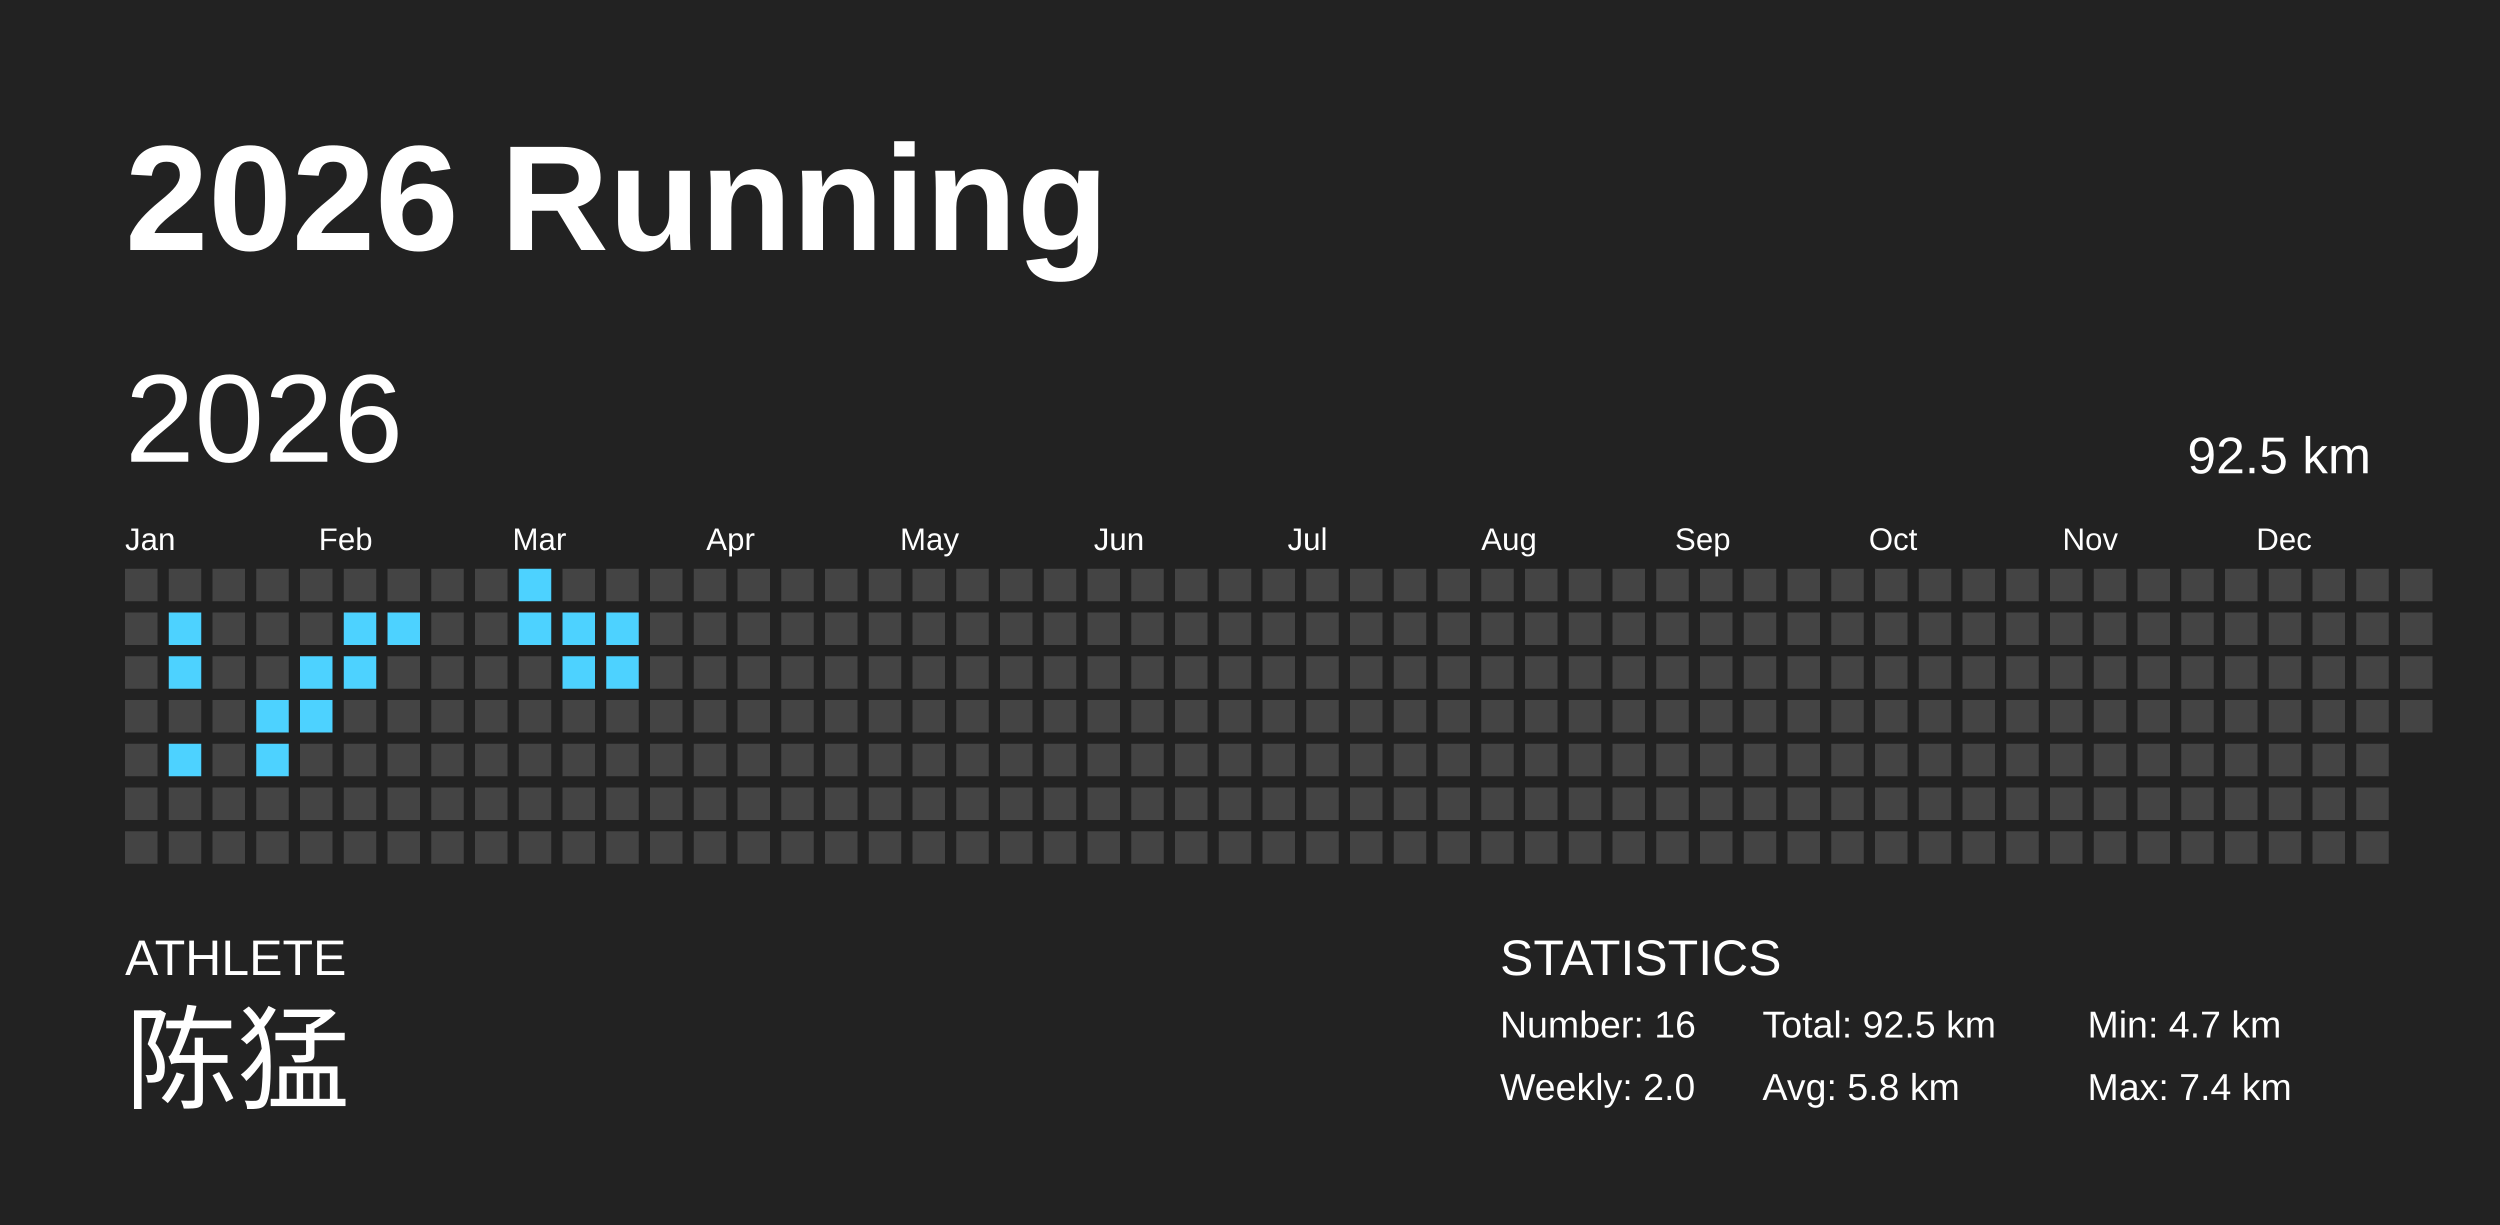
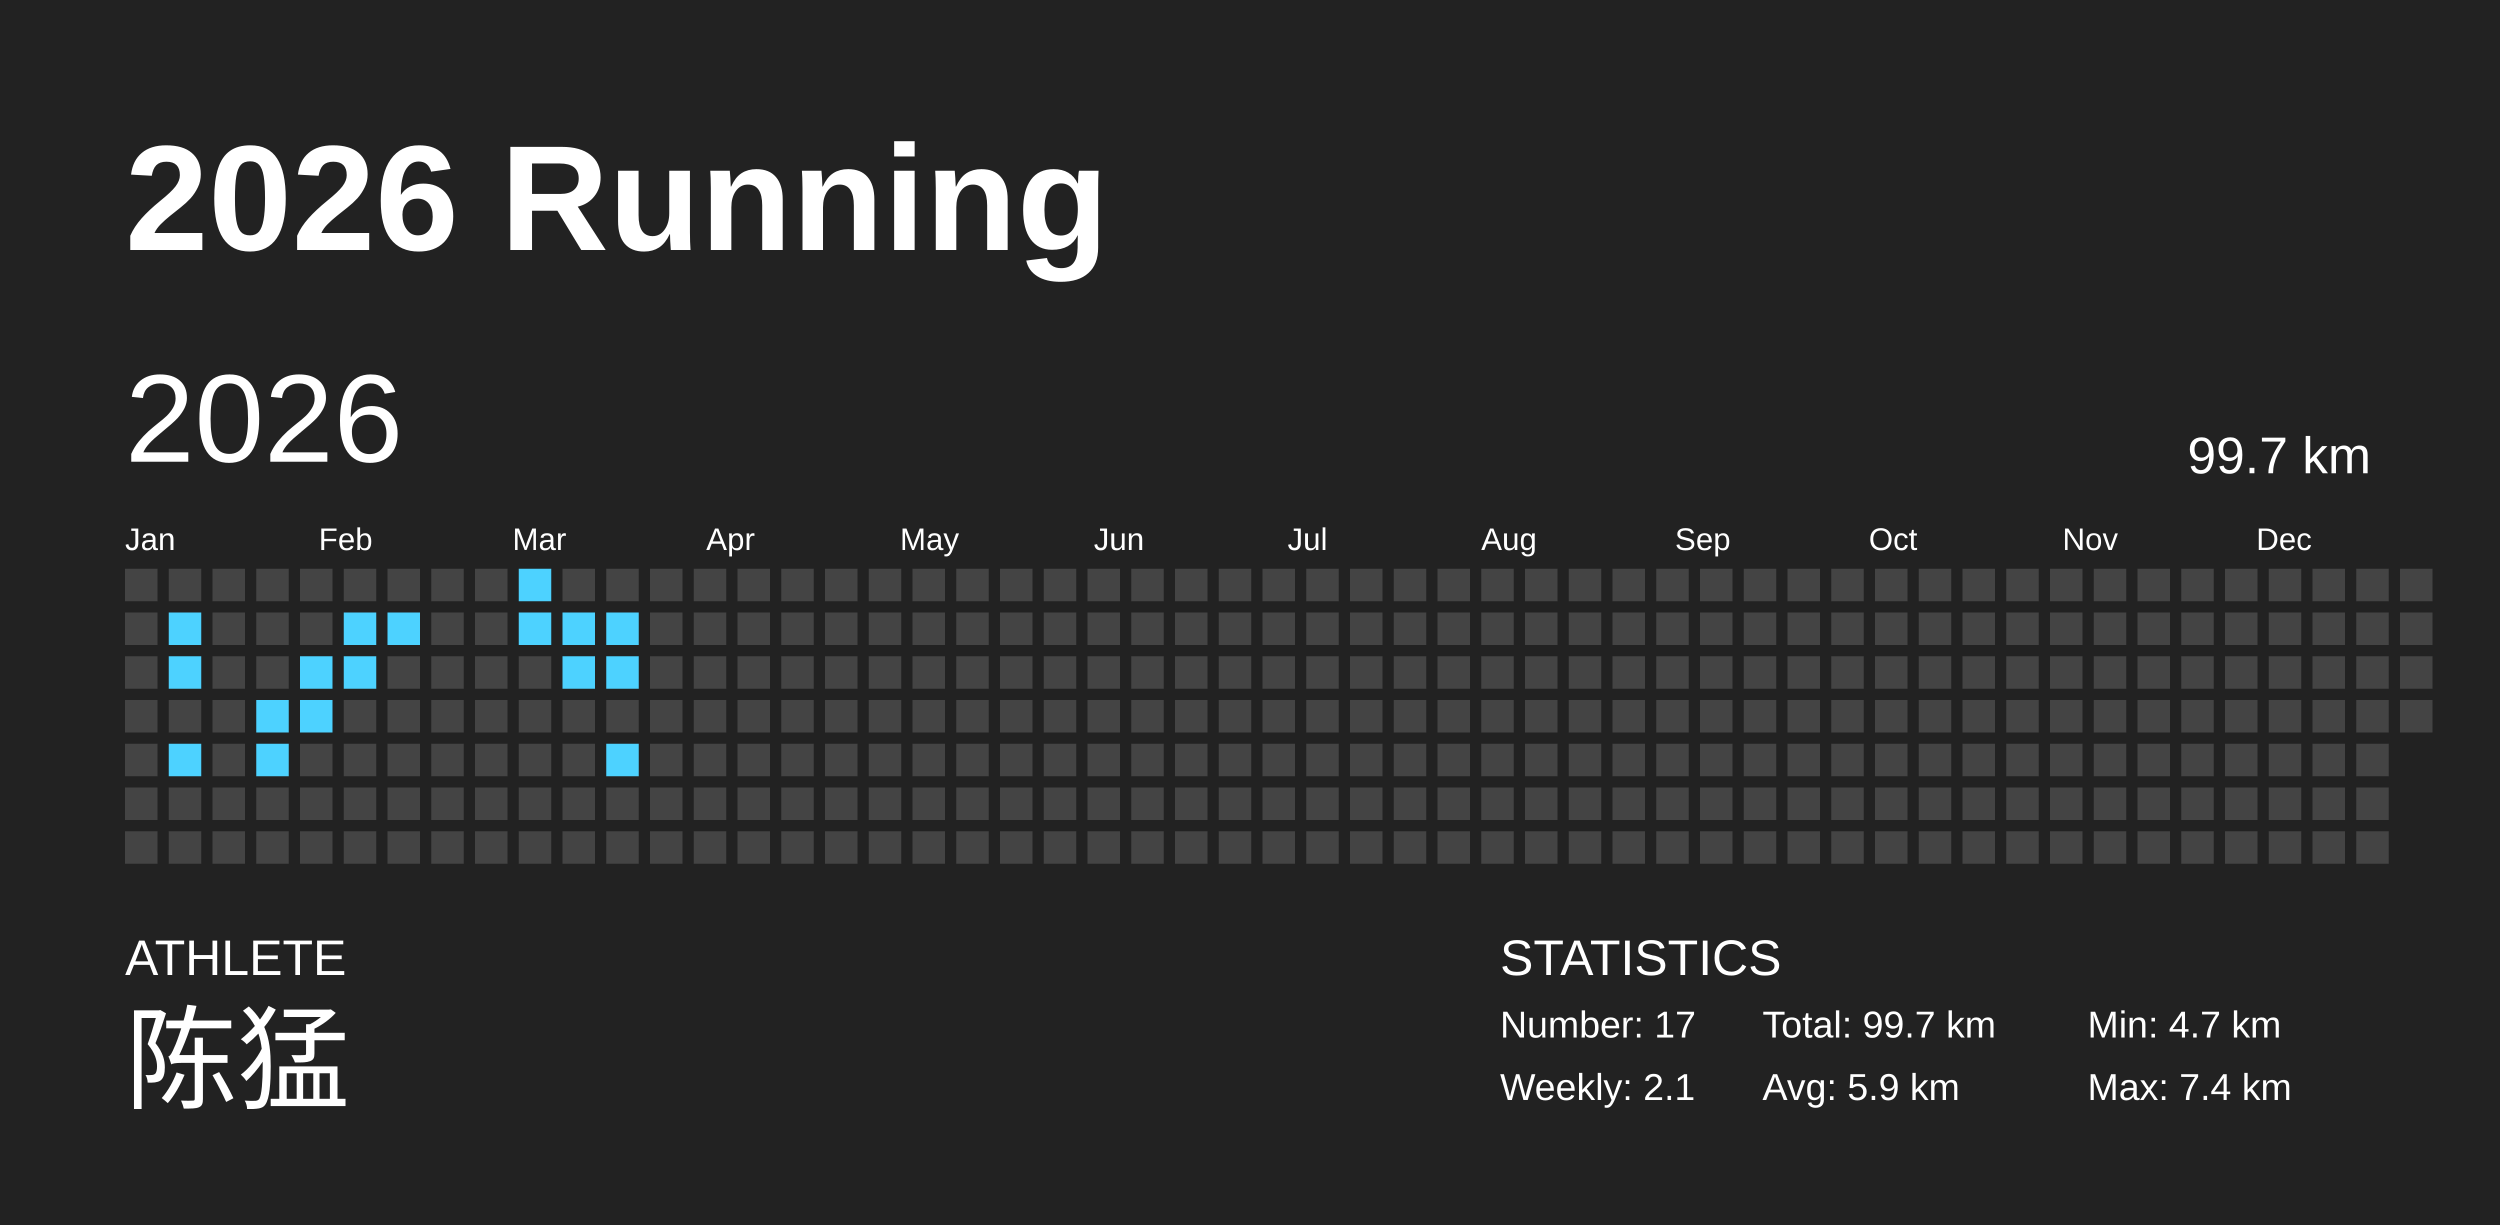
<svg xmlns="http://www.w3.org/2000/svg" baseProfile="full" height="98mm" version="1.1" viewBox="0,0,200,98" width="200mm">
  <defs />
  <rect fill="#222222" height="98" width="200" x="0" y="0" />
  <text fill="#FFFFFF" style="font-size:12px; font-family:Arial; font-weight:bold;" x="10" y="20">2026 Running</text>
  <text fill="#FFFFFF" style="font-size:4px; font-family:Arial" x="10" y="78">ATHLETE</text>
  <text fill="#FFFFFF" style="font-size:9px; font-family:Arial" x="10" y="88">陈猛</text>
  <text fill="#FFFFFF" style="font-size:4px; font-family:Arial" x="120" y="78">STATISTICS</text>
-   <text fill="#FFFFFF" style="font-size:3px; font-family:Arial" x="120" y="83">Number: 16</text>
-   <text fill="#FFFFFF" style="font-size:3px; font-family:Arial" x="120" y="88">Weekly: 2.0</text>
-   <text fill="#FFFFFF" style="font-size:3px; font-family:Arial" x="141" y="83">Total: 92.5 km</text>
-   <text fill="#FFFFFF" style="font-size:3px; font-family:Arial" x="141" y="88">Avg: 5.8 km</text>
+   <text fill="#FFFFFF" style="font-size:3px; font-family:Arial" x="120" y="83">Number: 17</text>
+   <text fill="#FFFFFF" style="font-size:3px; font-family:Arial" x="120" y="88">Weekly: 2.1</text>
+   <text fill="#FFFFFF" style="font-size:3px; font-family:Arial" x="141" y="83">Total: 99.7 km</text>
+   <text fill="#FFFFFF" style="font-size:3px; font-family:Arial" x="141" y="88">Avg: 5.9 km</text>
  <text fill="#FFFFFF" style="font-size:3px; font-family:Arial" x="167" y="83">Min: 4.7 km</text>
  <text fill="#FFFFFF" style="font-size:3px; font-family:Arial" x="167" y="88">Max: 7.4 km</text>
  <text dominant-baseline="hanging" fill="#FFFFFF" style="font-size:10.0px; font-family:Arial;" x="10" y="30">2026</text>
-   <text dominant-baseline="hanging" fill="#FFFFFF" style="font-size:4.125px; font-family:Arial;" x="175" y="35">92.5 km</text>
+   <text dominant-baseline="hanging" fill="#FFFFFF" style="font-size:4.125px; font-family:Arial;" x="175" y="35">99.7 km</text>
  <text fill="#FFFFFF" style="font-size:2.5px; font-family:Arial" x="10.0" y="44">Jan</text>
  <text fill="#FFFFFF" style="font-size:2.5px; font-family:Arial" x="25.5" y="44">Feb</text>
  <text fill="#FFFFFF" style="font-size:2.5px; font-family:Arial" x="41.0" y="44">Mar</text>
  <text fill="#FFFFFF" style="font-size:2.5px; font-family:Arial" x="56.5" y="44">Apr</text>
  <text fill="#FFFFFF" style="font-size:2.5px; font-family:Arial" x="72.0" y="44">May</text>
  <text fill="#FFFFFF" style="font-size:2.5px; font-family:Arial" x="87.5" y="44">Jun</text>
  <text fill="#FFFFFF" style="font-size:2.5px; font-family:Arial" x="103.0" y="44">Jul</text>
  <text fill="#FFFFFF" style="font-size:2.5px; font-family:Arial" x="118.5" y="44">Aug</text>
  <text fill="#FFFFFF" style="font-size:2.5px; font-family:Arial" x="134.0" y="44">Sep</text>
  <text fill="#FFFFFF" style="font-size:2.5px; font-family:Arial" x="149.5" y="44">Oct</text>
  <text fill="#FFFFFF" style="font-size:2.5px; font-family:Arial" x="165.0" y="44">Nov</text>
  <text fill="#FFFFFF" style="font-size:2.5px; font-family:Arial" x="180.5" y="44">Dec</text>
  <rect fill="#444444" height="2.6" width="2.6" x="10.0" y="45.5" />
  <rect fill="#444444" height="2.6" width="2.6" x="10.0" y="49.0" />
  <rect fill="#444444" height="2.6" width="2.6" x="10.0" y="52.5" />
  <rect fill="#444444" height="2.6" width="2.6" x="10.0" y="56.0" />
  <rect fill="#444444" height="2.6" width="2.6" x="10.0" y="59.5" />
  <rect fill="#444444" height="2.6" width="2.6" x="10.0" y="63.0" />
  <rect fill="#444444" height="2.6" width="2.6" x="10.0" y="66.5" />
  <rect fill="#444444" height="2.6" width="2.6" x="13.5" y="45.5" />
  <rect fill="#4dd2ff" height="2.6" width="2.6" x="13.5" y="49.0" />
  <rect fill="#4dd2ff" height="2.6" width="2.6" x="13.5" y="52.5" />
  <rect fill="#444444" height="2.6" width="2.6" x="13.5" y="56.0" />
  <rect fill="#4dd2ff" height="2.6" width="2.6" x="13.5" y="59.5" />
  <rect fill="#444444" height="2.6" width="2.6" x="13.5" y="63.0" />
  <rect fill="#444444" height="2.6" width="2.6" x="13.5" y="66.5" />
  <rect fill="#444444" height="2.6" width="2.6" x="17.0" y="45.5" />
  <rect fill="#444444" height="2.6" width="2.6" x="17.0" y="49.0" />
  <rect fill="#444444" height="2.6" width="2.6" x="17.0" y="52.5" />
  <rect fill="#444444" height="2.6" width="2.6" x="17.0" y="56.0" />
  <rect fill="#444444" height="2.6" width="2.6" x="17.0" y="59.5" />
  <rect fill="#444444" height="2.6" width="2.6" x="17.0" y="63.0" />
  <rect fill="#444444" height="2.6" width="2.6" x="17.0" y="66.5" />
  <rect fill="#444444" height="2.6" width="2.6" x="20.5" y="45.5" />
  <rect fill="#444444" height="2.6" width="2.6" x="20.5" y="49.0" />
  <rect fill="#444444" height="2.6" width="2.6" x="20.5" y="52.5" />
  <rect fill="#4dd2ff" height="2.6" width="2.6" x="20.5" y="56.0" />
  <rect fill="#4dd2ff" height="2.6" width="2.6" x="20.5" y="59.5" />
  <rect fill="#444444" height="2.6" width="2.6" x="20.5" y="63.0" />
  <rect fill="#444444" height="2.6" width="2.6" x="20.5" y="66.5" />
  <rect fill="#444444" height="2.6" width="2.6" x="24.0" y="45.5" />
  <rect fill="#444444" height="2.6" width="2.6" x="24.0" y="49.0" />
  <rect fill="#4dd2ff" height="2.6" width="2.6" x="24.0" y="52.5" />
  <rect fill="#4dd2ff" height="2.6" width="2.6" x="24.0" y="56.0" />
  <rect fill="#444444" height="2.6" width="2.6" x="24.0" y="59.5" />
  <rect fill="#444444" height="2.6" width="2.6" x="24.0" y="63.0" />
  <rect fill="#444444" height="2.6" width="2.6" x="24.0" y="66.5" />
  <rect fill="#444444" height="2.6" width="2.6" x="27.5" y="45.5" />
  <rect fill="#4dd2ff" height="2.6" width="2.6" x="27.5" y="49.0" />
  <rect fill="#4dd2ff" height="2.6" width="2.6" x="27.5" y="52.5" />
  <rect fill="#444444" height="2.6" width="2.6" x="27.5" y="56.0" />
  <rect fill="#444444" height="2.6" width="2.6" x="27.5" y="59.5" />
  <rect fill="#444444" height="2.6" width="2.6" x="27.5" y="63.0" />
  <rect fill="#444444" height="2.6" width="2.6" x="27.5" y="66.5" />
  <rect fill="#444444" height="2.6" width="2.6" x="31.0" y="45.5" />
  <rect fill="#4dd2ff" height="2.6" width="2.6" x="31.0" y="49.0" />
  <rect fill="#444444" height="2.6" width="2.6" x="31.0" y="52.5" />
  <rect fill="#444444" height="2.6" width="2.6" x="31.0" y="56.0" />
  <rect fill="#444444" height="2.6" width="2.6" x="31.0" y="59.5" />
  <rect fill="#444444" height="2.6" width="2.6" x="31.0" y="63.0" />
  <rect fill="#444444" height="2.6" width="2.6" x="31.0" y="66.5" />
  <rect fill="#444444" height="2.6" width="2.6" x="34.5" y="45.5" />
  <rect fill="#444444" height="2.6" width="2.6" x="34.5" y="49.0" />
  <rect fill="#444444" height="2.6" width="2.6" x="34.5" y="52.5" />
  <rect fill="#444444" height="2.6" width="2.6" x="34.5" y="56.0" />
  <rect fill="#444444" height="2.6" width="2.6" x="34.5" y="59.5" />
  <rect fill="#444444" height="2.6" width="2.6" x="34.5" y="63.0" />
  <rect fill="#444444" height="2.6" width="2.6" x="34.5" y="66.5" />
  <rect fill="#444444" height="2.6" width="2.6" x="38.0" y="45.5" />
  <rect fill="#444444" height="2.6" width="2.6" x="38.0" y="49.0" />
  <rect fill="#444444" height="2.6" width="2.6" x="38.0" y="52.5" />
  <rect fill="#444444" height="2.6" width="2.6" x="38.0" y="56.0" />
  <rect fill="#444444" height="2.6" width="2.6" x="38.0" y="59.5" />
  <rect fill="#444444" height="2.6" width="2.6" x="38.0" y="63.0" />
  <rect fill="#444444" height="2.6" width="2.6" x="38.0" y="66.5" />
  <rect fill="#4dd2ff" height="2.6" width="2.6" x="41.5" y="45.5" />
  <rect fill="#4dd2ff" height="2.6" width="2.6" x="41.5" y="49.0" />
  <rect fill="#444444" height="2.6" width="2.6" x="41.5" y="52.5" />
  <rect fill="#444444" height="2.6" width="2.6" x="41.5" y="56.0" />
  <rect fill="#444444" height="2.6" width="2.6" x="41.5" y="59.5" />
  <rect fill="#444444" height="2.6" width="2.6" x="41.5" y="63.0" />
  <rect fill="#444444" height="2.6" width="2.6" x="41.5" y="66.5" />
  <rect fill="#444444" height="2.6" width="2.6" x="45.0" y="45.5" />
  <rect fill="#4dd2ff" height="2.6" width="2.6" x="45.0" y="49.0" />
  <rect fill="#4dd2ff" height="2.6" width="2.6" x="45.0" y="52.5" />
  <rect fill="#444444" height="2.6" width="2.6" x="45.0" y="56.0" />
  <rect fill="#444444" height="2.6" width="2.6" x="45.0" y="59.5" />
  <rect fill="#444444" height="2.6" width="2.6" x="45.0" y="63.0" />
  <rect fill="#444444" height="2.6" width="2.6" x="45.0" y="66.5" />
  <rect fill="#444444" height="2.6" width="2.6" x="48.5" y="45.5" />
  <rect fill="#4dd2ff" height="2.6" width="2.6" x="48.5" y="49.0" />
  <rect fill="#4dd2ff" height="2.6" width="2.6" x="48.5" y="52.5" />
  <rect fill="#444444" height="2.6" width="2.6" x="48.5" y="56.0" />
-   <rect fill="#444444" height="2.6" width="2.6" x="48.5" y="59.5" />
+   <rect fill="#4dd2ff" height="2.6" width="2.6" x="48.5" y="59.5" />
  <rect fill="#444444" height="2.6" width="2.6" x="48.5" y="63.0" />
  <rect fill="#444444" height="2.6" width="2.6" x="48.5" y="66.5" />
  <rect fill="#444444" height="2.6" width="2.6" x="52.0" y="45.5" />
  <rect fill="#444444" height="2.6" width="2.6" x="52.0" y="49.0" />
  <rect fill="#444444" height="2.6" width="2.6" x="52.0" y="52.5" />
  <rect fill="#444444" height="2.6" width="2.6" x="52.0" y="56.0" />
  <rect fill="#444444" height="2.6" width="2.6" x="52.0" y="59.5" />
  <rect fill="#444444" height="2.6" width="2.6" x="52.0" y="63.0" />
  <rect fill="#444444" height="2.6" width="2.6" x="52.0" y="66.5" />
  <rect fill="#444444" height="2.6" width="2.6" x="55.5" y="45.5" />
  <rect fill="#444444" height="2.6" width="2.6" x="55.5" y="49.0" />
  <rect fill="#444444" height="2.6" width="2.6" x="55.5" y="52.5" />
  <rect fill="#444444" height="2.6" width="2.6" x="55.5" y="56.0" />
  <rect fill="#444444" height="2.6" width="2.6" x="55.5" y="59.5" />
  <rect fill="#444444" height="2.6" width="2.6" x="55.5" y="63.0" />
  <rect fill="#444444" height="2.6" width="2.6" x="55.5" y="66.5" />
  <rect fill="#444444" height="2.6" width="2.6" x="59.0" y="45.5" />
  <rect fill="#444444" height="2.6" width="2.6" x="59.0" y="49.0" />
  <rect fill="#444444" height="2.6" width="2.6" x="59.0" y="52.5" />
  <rect fill="#444444" height="2.6" width="2.6" x="59.0" y="56.0" />
  <rect fill="#444444" height="2.6" width="2.6" x="59.0" y="59.5" />
  <rect fill="#444444" height="2.6" width="2.6" x="59.0" y="63.0" />
  <rect fill="#444444" height="2.6" width="2.6" x="59.0" y="66.5" />
  <rect fill="#444444" height="2.6" width="2.6" x="62.5" y="45.5" />
  <rect fill="#444444" height="2.6" width="2.6" x="62.5" y="49.0" />
  <rect fill="#444444" height="2.6" width="2.6" x="62.5" y="52.5" />
  <rect fill="#444444" height="2.6" width="2.6" x="62.5" y="56.0" />
  <rect fill="#444444" height="2.6" width="2.6" x="62.5" y="59.5" />
  <rect fill="#444444" height="2.6" width="2.6" x="62.5" y="63.0" />
  <rect fill="#444444" height="2.6" width="2.6" x="62.5" y="66.5" />
  <rect fill="#444444" height="2.6" width="2.6" x="66.0" y="45.5" />
  <rect fill="#444444" height="2.6" width="2.6" x="66.0" y="49.0" />
  <rect fill="#444444" height="2.6" width="2.6" x="66.0" y="52.5" />
  <rect fill="#444444" height="2.6" width="2.6" x="66.0" y="56.0" />
  <rect fill="#444444" height="2.6" width="2.6" x="66.0" y="59.5" />
  <rect fill="#444444" height="2.6" width="2.6" x="66.0" y="63.0" />
  <rect fill="#444444" height="2.6" width="2.6" x="66.0" y="66.5" />
  <rect fill="#444444" height="2.6" width="2.6" x="69.5" y="45.5" />
  <rect fill="#444444" height="2.6" width="2.6" x="69.5" y="49.0" />
  <rect fill="#444444" height="2.6" width="2.6" x="69.5" y="52.5" />
  <rect fill="#444444" height="2.6" width="2.6" x="69.5" y="56.0" />
  <rect fill="#444444" height="2.6" width="2.6" x="69.5" y="59.5" />
  <rect fill="#444444" height="2.6" width="2.6" x="69.5" y="63.0" />
  <rect fill="#444444" height="2.6" width="2.6" x="69.5" y="66.5" />
  <rect fill="#444444" height="2.6" width="2.6" x="73.0" y="45.5" />
  <rect fill="#444444" height="2.6" width="2.6" x="73.0" y="49.0" />
  <rect fill="#444444" height="2.6" width="2.6" x="73.0" y="52.5" />
  <rect fill="#444444" height="2.6" width="2.6" x="73.0" y="56.0" />
  <rect fill="#444444" height="2.6" width="2.6" x="73.0" y="59.5" />
  <rect fill="#444444" height="2.6" width="2.6" x="73.0" y="63.0" />
  <rect fill="#444444" height="2.6" width="2.6" x="73.0" y="66.5" />
  <rect fill="#444444" height="2.6" width="2.6" x="76.5" y="45.5" />
  <rect fill="#444444" height="2.6" width="2.6" x="76.5" y="49.0" />
  <rect fill="#444444" height="2.6" width="2.6" x="76.5" y="52.5" />
  <rect fill="#444444" height="2.6" width="2.6" x="76.5" y="56.0" />
  <rect fill="#444444" height="2.6" width="2.6" x="76.5" y="59.5" />
  <rect fill="#444444" height="2.6" width="2.6" x="76.5" y="63.0" />
  <rect fill="#444444" height="2.6" width="2.6" x="76.5" y="66.5" />
  <rect fill="#444444" height="2.6" width="2.6" x="80.0" y="45.5" />
  <rect fill="#444444" height="2.6" width="2.6" x="80.0" y="49.0" />
  <rect fill="#444444" height="2.6" width="2.6" x="80.0" y="52.5" />
  <rect fill="#444444" height="2.6" width="2.6" x="80.0" y="56.0" />
  <rect fill="#444444" height="2.6" width="2.6" x="80.0" y="59.5" />
  <rect fill="#444444" height="2.6" width="2.6" x="80.0" y="63.0" />
  <rect fill="#444444" height="2.6" width="2.6" x="80.0" y="66.5" />
  <rect fill="#444444" height="2.6" width="2.6" x="83.5" y="45.5" />
  <rect fill="#444444" height="2.6" width="2.6" x="83.5" y="49.0" />
  <rect fill="#444444" height="2.6" width="2.6" x="83.5" y="52.5" />
  <rect fill="#444444" height="2.6" width="2.6" x="83.5" y="56.0" />
  <rect fill="#444444" height="2.6" width="2.6" x="83.5" y="59.5" />
  <rect fill="#444444" height="2.6" width="2.6" x="83.5" y="63.0" />
  <rect fill="#444444" height="2.6" width="2.6" x="83.5" y="66.5" />
  <rect fill="#444444" height="2.6" width="2.6" x="87.0" y="45.5" />
  <rect fill="#444444" height="2.6" width="2.6" x="87.0" y="49.0" />
  <rect fill="#444444" height="2.6" width="2.6" x="87.0" y="52.5" />
  <rect fill="#444444" height="2.6" width="2.6" x="87.0" y="56.0" />
  <rect fill="#444444" height="2.6" width="2.6" x="87.0" y="59.5" />
  <rect fill="#444444" height="2.6" width="2.6" x="87.0" y="63.0" />
  <rect fill="#444444" height="2.6" width="2.6" x="87.0" y="66.5" />
  <rect fill="#444444" height="2.6" width="2.6" x="90.5" y="45.5" />
  <rect fill="#444444" height="2.6" width="2.6" x="90.5" y="49.0" />
  <rect fill="#444444" height="2.6" width="2.6" x="90.5" y="52.5" />
  <rect fill="#444444" height="2.6" width="2.6" x="90.5" y="56.0" />
  <rect fill="#444444" height="2.6" width="2.6" x="90.5" y="59.5" />
  <rect fill="#444444" height="2.6" width="2.6" x="90.5" y="63.0" />
  <rect fill="#444444" height="2.6" width="2.6" x="90.5" y="66.5" />
  <rect fill="#444444" height="2.6" width="2.6" x="94.0" y="45.5" />
  <rect fill="#444444" height="2.6" width="2.6" x="94.0" y="49.0" />
  <rect fill="#444444" height="2.6" width="2.6" x="94.0" y="52.5" />
  <rect fill="#444444" height="2.6" width="2.6" x="94.0" y="56.0" />
  <rect fill="#444444" height="2.6" width="2.6" x="94.0" y="59.5" />
  <rect fill="#444444" height="2.6" width="2.6" x="94.0" y="63.0" />
  <rect fill="#444444" height="2.6" width="2.6" x="94.0" y="66.5" />
  <rect fill="#444444" height="2.6" width="2.6" x="97.5" y="45.5" />
  <rect fill="#444444" height="2.6" width="2.6" x="97.5" y="49.0" />
  <rect fill="#444444" height="2.6" width="2.6" x="97.5" y="52.5" />
  <rect fill="#444444" height="2.6" width="2.6" x="97.5" y="56.0" />
  <rect fill="#444444" height="2.6" width="2.6" x="97.5" y="59.5" />
  <rect fill="#444444" height="2.6" width="2.6" x="97.5" y="63.0" />
  <rect fill="#444444" height="2.6" width="2.6" x="97.5" y="66.5" />
  <rect fill="#444444" height="2.6" width="2.6" x="101.0" y="45.5" />
  <rect fill="#444444" height="2.6" width="2.6" x="101.0" y="49.0" />
  <rect fill="#444444" height="2.6" width="2.6" x="101.0" y="52.5" />
  <rect fill="#444444" height="2.6" width="2.6" x="101.0" y="56.0" />
  <rect fill="#444444" height="2.6" width="2.6" x="101.0" y="59.5" />
  <rect fill="#444444" height="2.6" width="2.6" x="101.0" y="63.0" />
  <rect fill="#444444" height="2.6" width="2.6" x="101.0" y="66.5" />
  <rect fill="#444444" height="2.6" width="2.6" x="104.5" y="45.5" />
  <rect fill="#444444" height="2.6" width="2.6" x="104.5" y="49.0" />
  <rect fill="#444444" height="2.6" width="2.6" x="104.5" y="52.5" />
  <rect fill="#444444" height="2.6" width="2.6" x="104.5" y="56.0" />
  <rect fill="#444444" height="2.6" width="2.6" x="104.5" y="59.5" />
  <rect fill="#444444" height="2.6" width="2.6" x="104.5" y="63.0" />
  <rect fill="#444444" height="2.6" width="2.6" x="104.5" y="66.5" />
  <rect fill="#444444" height="2.6" width="2.6" x="108.0" y="45.5" />
  <rect fill="#444444" height="2.6" width="2.6" x="108.0" y="49.0" />
  <rect fill="#444444" height="2.6" width="2.6" x="108.0" y="52.5" />
  <rect fill="#444444" height="2.6" width="2.6" x="108.0" y="56.0" />
  <rect fill="#444444" height="2.6" width="2.6" x="108.0" y="59.5" />
  <rect fill="#444444" height="2.6" width="2.6" x="108.0" y="63.0" />
  <rect fill="#444444" height="2.6" width="2.6" x="108.0" y="66.5" />
  <rect fill="#444444" height="2.6" width="2.6" x="111.5" y="45.5" />
  <rect fill="#444444" height="2.6" width="2.6" x="111.5" y="49.0" />
  <rect fill="#444444" height="2.6" width="2.6" x="111.5" y="52.5" />
  <rect fill="#444444" height="2.6" width="2.6" x="111.5" y="56.0" />
  <rect fill="#444444" height="2.6" width="2.6" x="111.5" y="59.5" />
  <rect fill="#444444" height="2.6" width="2.6" x="111.5" y="63.0" />
  <rect fill="#444444" height="2.6" width="2.6" x="111.5" y="66.5" />
  <rect fill="#444444" height="2.6" width="2.6" x="115.0" y="45.5" />
  <rect fill="#444444" height="2.6" width="2.6" x="115.0" y="49.0" />
  <rect fill="#444444" height="2.6" width="2.6" x="115.0" y="52.5" />
  <rect fill="#444444" height="2.6" width="2.6" x="115.0" y="56.0" />
  <rect fill="#444444" height="2.6" width="2.6" x="115.0" y="59.5" />
  <rect fill="#444444" height="2.6" width="2.6" x="115.0" y="63.0" />
  <rect fill="#444444" height="2.6" width="2.6" x="115.0" y="66.5" />
  <rect fill="#444444" height="2.6" width="2.6" x="118.5" y="45.5" />
  <rect fill="#444444" height="2.6" width="2.6" x="118.5" y="49.0" />
  <rect fill="#444444" height="2.6" width="2.6" x="118.5" y="52.5" />
  <rect fill="#444444" height="2.6" width="2.6" x="118.5" y="56.0" />
  <rect fill="#444444" height="2.6" width="2.6" x="118.5" y="59.5" />
  <rect fill="#444444" height="2.6" width="2.6" x="118.5" y="63.0" />
  <rect fill="#444444" height="2.6" width="2.6" x="118.5" y="66.5" />
  <rect fill="#444444" height="2.6" width="2.6" x="122.0" y="45.5" />
  <rect fill="#444444" height="2.6" width="2.6" x="122.0" y="49.0" />
  <rect fill="#444444" height="2.6" width="2.6" x="122.0" y="52.5" />
  <rect fill="#444444" height="2.6" width="2.6" x="122.0" y="56.0" />
  <rect fill="#444444" height="2.6" width="2.6" x="122.0" y="59.5" />
  <rect fill="#444444" height="2.6" width="2.6" x="122.0" y="63.0" />
  <rect fill="#444444" height="2.6" width="2.6" x="122.0" y="66.5" />
  <rect fill="#444444" height="2.6" width="2.6" x="125.5" y="45.5" />
  <rect fill="#444444" height="2.6" width="2.6" x="125.5" y="49.0" />
  <rect fill="#444444" height="2.6" width="2.6" x="125.5" y="52.5" />
  <rect fill="#444444" height="2.6" width="2.6" x="125.5" y="56.0" />
  <rect fill="#444444" height="2.6" width="2.6" x="125.5" y="59.5" />
  <rect fill="#444444" height="2.6" width="2.6" x="125.5" y="63.0" />
  <rect fill="#444444" height="2.6" width="2.6" x="125.5" y="66.5" />
  <rect fill="#444444" height="2.6" width="2.6" x="129.0" y="45.5" />
  <rect fill="#444444" height="2.6" width="2.6" x="129.0" y="49.0" />
  <rect fill="#444444" height="2.6" width="2.6" x="129.0" y="52.5" />
  <rect fill="#444444" height="2.6" width="2.6" x="129.0" y="56.0" />
  <rect fill="#444444" height="2.6" width="2.6" x="129.0" y="59.5" />
  <rect fill="#444444" height="2.6" width="2.6" x="129.0" y="63.0" />
  <rect fill="#444444" height="2.6" width="2.6" x="129.0" y="66.5" />
  <rect fill="#444444" height="2.6" width="2.6" x="132.5" y="45.5" />
  <rect fill="#444444" height="2.6" width="2.6" x="132.5" y="49.0" />
  <rect fill="#444444" height="2.6" width="2.6" x="132.5" y="52.5" />
  <rect fill="#444444" height="2.6" width="2.6" x="132.5" y="56.0" />
  <rect fill="#444444" height="2.6" width="2.6" x="132.5" y="59.5" />
  <rect fill="#444444" height="2.6" width="2.6" x="132.5" y="63.0" />
  <rect fill="#444444" height="2.6" width="2.6" x="132.5" y="66.5" />
  <rect fill="#444444" height="2.6" width="2.6" x="136.0" y="45.5" />
  <rect fill="#444444" height="2.6" width="2.6" x="136.0" y="49.0" />
  <rect fill="#444444" height="2.6" width="2.6" x="136.0" y="52.5" />
  <rect fill="#444444" height="2.6" width="2.6" x="136.0" y="56.0" />
  <rect fill="#444444" height="2.6" width="2.6" x="136.0" y="59.5" />
  <rect fill="#444444" height="2.6" width="2.6" x="136.0" y="63.0" />
  <rect fill="#444444" height="2.6" width="2.6" x="136.0" y="66.5" />
  <rect fill="#444444" height="2.6" width="2.6" x="139.5" y="45.5" />
  <rect fill="#444444" height="2.6" width="2.6" x="139.5" y="49.0" />
  <rect fill="#444444" height="2.6" width="2.6" x="139.5" y="52.5" />
  <rect fill="#444444" height="2.6" width="2.6" x="139.5" y="56.0" />
  <rect fill="#444444" height="2.6" width="2.6" x="139.5" y="59.5" />
  <rect fill="#444444" height="2.6" width="2.6" x="139.5" y="63.0" />
  <rect fill="#444444" height="2.6" width="2.6" x="139.5" y="66.5" />
  <rect fill="#444444" height="2.6" width="2.6" x="143.0" y="45.5" />
  <rect fill="#444444" height="2.6" width="2.6" x="143.0" y="49.0" />
  <rect fill="#444444" height="2.6" width="2.6" x="143.0" y="52.5" />
  <rect fill="#444444" height="2.6" width="2.6" x="143.0" y="56.0" />
  <rect fill="#444444" height="2.6" width="2.6" x="143.0" y="59.5" />
  <rect fill="#444444" height="2.6" width="2.6" x="143.0" y="63.0" />
  <rect fill="#444444" height="2.6" width="2.6" x="143.0" y="66.5" />
  <rect fill="#444444" height="2.6" width="2.6" x="146.5" y="45.5" />
  <rect fill="#444444" height="2.6" width="2.6" x="146.5" y="49.0" />
  <rect fill="#444444" height="2.6" width="2.6" x="146.5" y="52.5" />
  <rect fill="#444444" height="2.6" width="2.6" x="146.5" y="56.0" />
  <rect fill="#444444" height="2.6" width="2.6" x="146.5" y="59.5" />
  <rect fill="#444444" height="2.6" width="2.6" x="146.5" y="63.0" />
  <rect fill="#444444" height="2.6" width="2.6" x="146.5" y="66.5" />
  <rect fill="#444444" height="2.6" width="2.6" x="150.0" y="45.5" />
  <rect fill="#444444" height="2.6" width="2.6" x="150.0" y="49.0" />
  <rect fill="#444444" height="2.6" width="2.6" x="150.0" y="52.5" />
  <rect fill="#444444" height="2.6" width="2.6" x="150.0" y="56.0" />
  <rect fill="#444444" height="2.6" width="2.6" x="150.0" y="59.5" />
  <rect fill="#444444" height="2.6" width="2.6" x="150.0" y="63.0" />
  <rect fill="#444444" height="2.6" width="2.6" x="150.0" y="66.5" />
  <rect fill="#444444" height="2.6" width="2.6" x="153.5" y="45.5" />
  <rect fill="#444444" height="2.6" width="2.6" x="153.5" y="49.0" />
  <rect fill="#444444" height="2.6" width="2.6" x="153.5" y="52.5" />
  <rect fill="#444444" height="2.6" width="2.6" x="153.5" y="56.0" />
  <rect fill="#444444" height="2.6" width="2.6" x="153.5" y="59.5" />
  <rect fill="#444444" height="2.6" width="2.6" x="153.5" y="63.0" />
  <rect fill="#444444" height="2.6" width="2.6" x="153.5" y="66.5" />
  <rect fill="#444444" height="2.6" width="2.6" x="157.0" y="45.5" />
  <rect fill="#444444" height="2.6" width="2.6" x="157.0" y="49.0" />
  <rect fill="#444444" height="2.6" width="2.6" x="157.0" y="52.5" />
  <rect fill="#444444" height="2.6" width="2.6" x="157.0" y="56.0" />
  <rect fill="#444444" height="2.6" width="2.6" x="157.0" y="59.5" />
  <rect fill="#444444" height="2.6" width="2.6" x="157.0" y="63.0" />
  <rect fill="#444444" height="2.6" width="2.6" x="157.0" y="66.5" />
  <rect fill="#444444" height="2.6" width="2.6" x="160.5" y="45.5" />
  <rect fill="#444444" height="2.6" width="2.6" x="160.5" y="49.0" />
  <rect fill="#444444" height="2.6" width="2.6" x="160.5" y="52.5" />
  <rect fill="#444444" height="2.6" width="2.6" x="160.5" y="56.0" />
  <rect fill="#444444" height="2.6" width="2.6" x="160.5" y="59.5" />
  <rect fill="#444444" height="2.6" width="2.6" x="160.5" y="63.0" />
  <rect fill="#444444" height="2.6" width="2.6" x="160.5" y="66.5" />
  <rect fill="#444444" height="2.6" width="2.6" x="164.0" y="45.5" />
  <rect fill="#444444" height="2.6" width="2.6" x="164.0" y="49.0" />
  <rect fill="#444444" height="2.6" width="2.6" x="164.0" y="52.5" />
  <rect fill="#444444" height="2.6" width="2.6" x="164.0" y="56.0" />
  <rect fill="#444444" height="2.6" width="2.6" x="164.0" y="59.5" />
  <rect fill="#444444" height="2.6" width="2.6" x="164.0" y="63.0" />
  <rect fill="#444444" height="2.6" width="2.6" x="164.0" y="66.5" />
  <rect fill="#444444" height="2.6" width="2.6" x="167.5" y="45.5" />
  <rect fill="#444444" height="2.6" width="2.6" x="167.5" y="49.0" />
  <rect fill="#444444" height="2.6" width="2.6" x="167.5" y="52.5" />
  <rect fill="#444444" height="2.6" width="2.6" x="167.5" y="56.0" />
  <rect fill="#444444" height="2.6" width="2.6" x="167.5" y="59.5" />
  <rect fill="#444444" height="2.6" width="2.6" x="167.5" y="63.0" />
  <rect fill="#444444" height="2.6" width="2.6" x="167.5" y="66.5" />
  <rect fill="#444444" height="2.6" width="2.6" x="171.0" y="45.5" />
  <rect fill="#444444" height="2.6" width="2.6" x="171.0" y="49.0" />
  <rect fill="#444444" height="2.6" width="2.6" x="171.0" y="52.5" />
  <rect fill="#444444" height="2.6" width="2.6" x="171.0" y="56.0" />
  <rect fill="#444444" height="2.6" width="2.6" x="171.0" y="59.5" />
  <rect fill="#444444" height="2.6" width="2.6" x="171.0" y="63.0" />
  <rect fill="#444444" height="2.6" width="2.6" x="171.0" y="66.5" />
  <rect fill="#444444" height="2.6" width="2.6" x="174.5" y="45.5" />
  <rect fill="#444444" height="2.6" width="2.6" x="174.5" y="49.0" />
  <rect fill="#444444" height="2.6" width="2.6" x="174.5" y="52.5" />
  <rect fill="#444444" height="2.6" width="2.6" x="174.5" y="56.0" />
  <rect fill="#444444" height="2.6" width="2.6" x="174.5" y="59.5" />
  <rect fill="#444444" height="2.6" width="2.6" x="174.5" y="63.0" />
  <rect fill="#444444" height="2.6" width="2.6" x="174.5" y="66.5" />
  <rect fill="#444444" height="2.6" width="2.6" x="178.0" y="45.5" />
  <rect fill="#444444" height="2.6" width="2.6" x="178.0" y="49.0" />
  <rect fill="#444444" height="2.6" width="2.6" x="178.0" y="52.5" />
  <rect fill="#444444" height="2.6" width="2.6" x="178.0" y="56.0" />
  <rect fill="#444444" height="2.6" width="2.6" x="178.0" y="59.5" />
  <rect fill="#444444" height="2.6" width="2.6" x="178.0" y="63.0" />
  <rect fill="#444444" height="2.6" width="2.6" x="178.0" y="66.5" />
  <rect fill="#444444" height="2.6" width="2.6" x="181.5" y="45.5" />
  <rect fill="#444444" height="2.6" width="2.6" x="181.5" y="49.0" />
  <rect fill="#444444" height="2.6" width="2.6" x="181.5" y="52.5" />
  <rect fill="#444444" height="2.6" width="2.6" x="181.5" y="56.0" />
  <rect fill="#444444" height="2.6" width="2.6" x="181.5" y="59.5" />
  <rect fill="#444444" height="2.6" width="2.6" x="181.5" y="63.0" />
  <rect fill="#444444" height="2.6" width="2.6" x="181.5" y="66.5" />
  <rect fill="#444444" height="2.6" width="2.6" x="185.0" y="45.5" />
  <rect fill="#444444" height="2.6" width="2.6" x="185.0" y="49.0" />
  <rect fill="#444444" height="2.6" width="2.6" x="185.0" y="52.5" />
  <rect fill="#444444" height="2.6" width="2.6" x="185.0" y="56.0" />
  <rect fill="#444444" height="2.6" width="2.6" x="185.0" y="59.5" />
  <rect fill="#444444" height="2.6" width="2.6" x="185.0" y="63.0" />
  <rect fill="#444444" height="2.6" width="2.6" x="185.0" y="66.5" />
  <rect fill="#444444" height="2.6" width="2.6" x="188.5" y="45.5" />
  <rect fill="#444444" height="2.6" width="2.6" x="188.5" y="49.0" />
  <rect fill="#444444" height="2.6" width="2.6" x="188.5" y="52.5" />
  <rect fill="#444444" height="2.6" width="2.6" x="188.5" y="56.0" />
  <rect fill="#444444" height="2.6" width="2.6" x="188.5" y="59.5" />
  <rect fill="#444444" height="2.6" width="2.6" x="188.5" y="63.0" />
  <rect fill="#444444" height="2.6" width="2.6" x="188.5" y="66.5" />
  <rect fill="#444444" height="2.6" width="2.6" x="192.0" y="45.5" />
  <rect fill="#444444" height="2.6" width="2.6" x="192.0" y="49.0" />
  <rect fill="#444444" height="2.6" width="2.6" x="192.0" y="52.5" />
  <rect fill="#444444" height="2.6" width="2.6" x="192.0" y="56.0" />
</svg>
